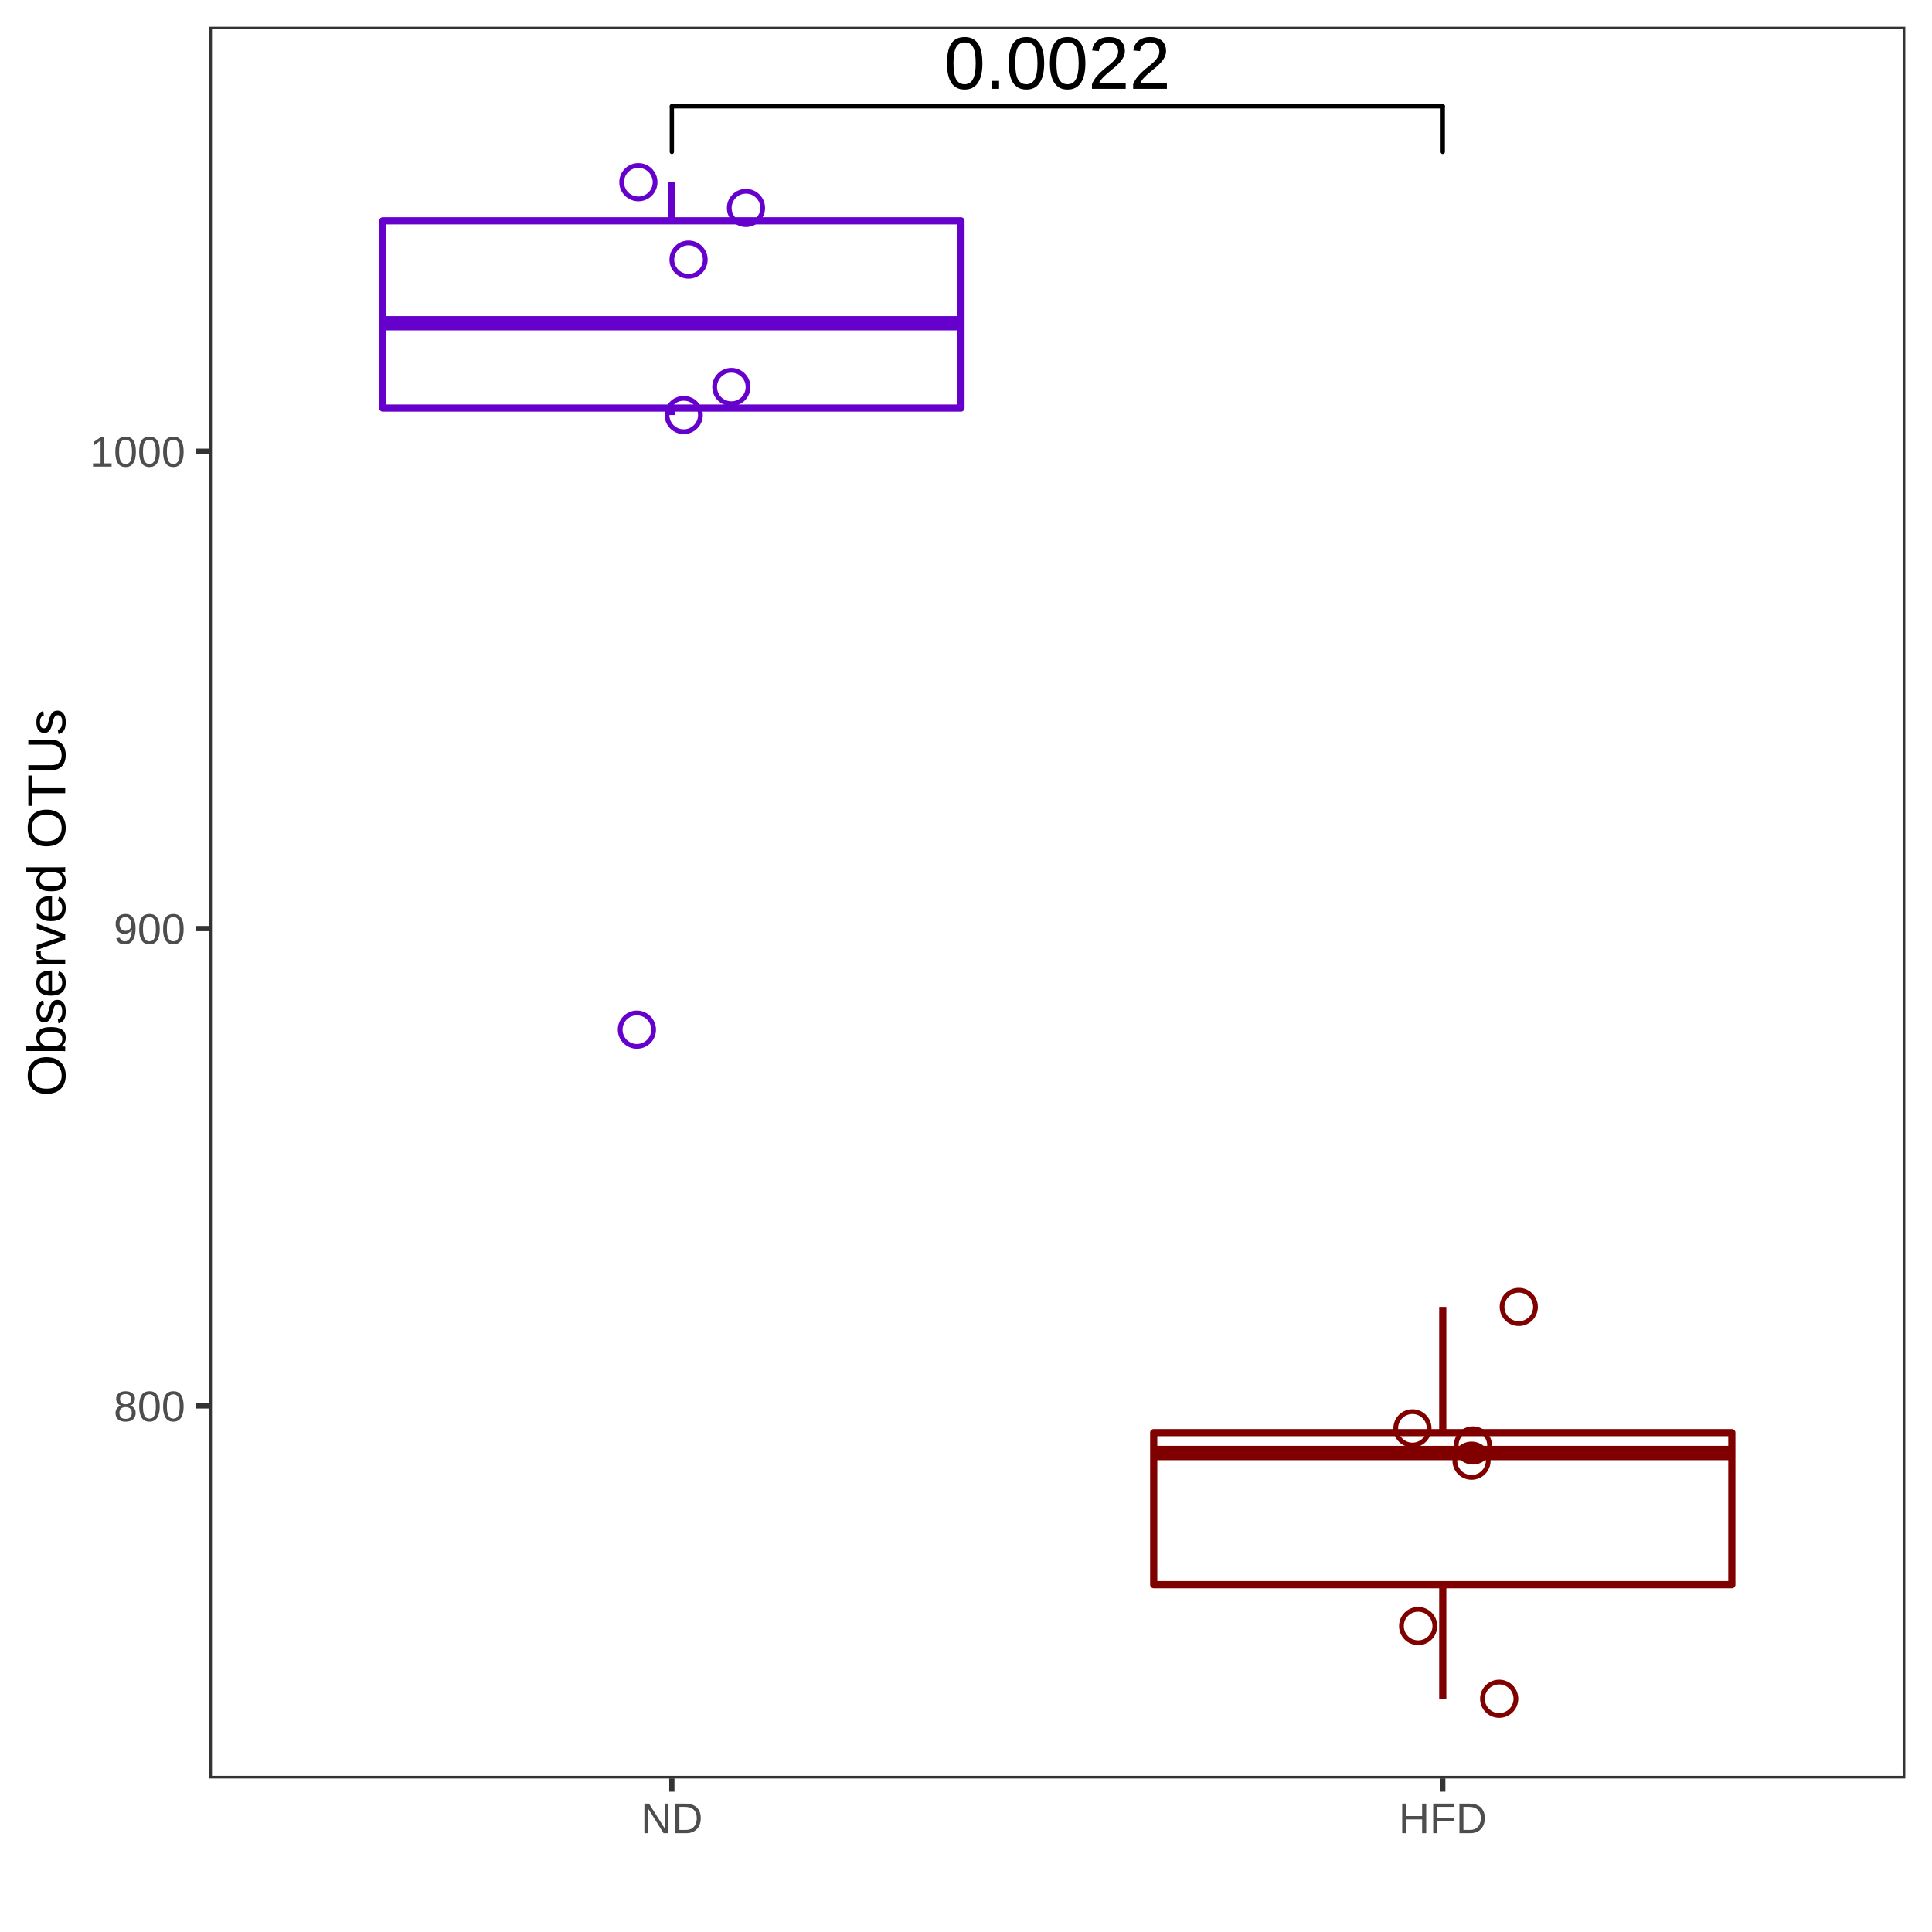
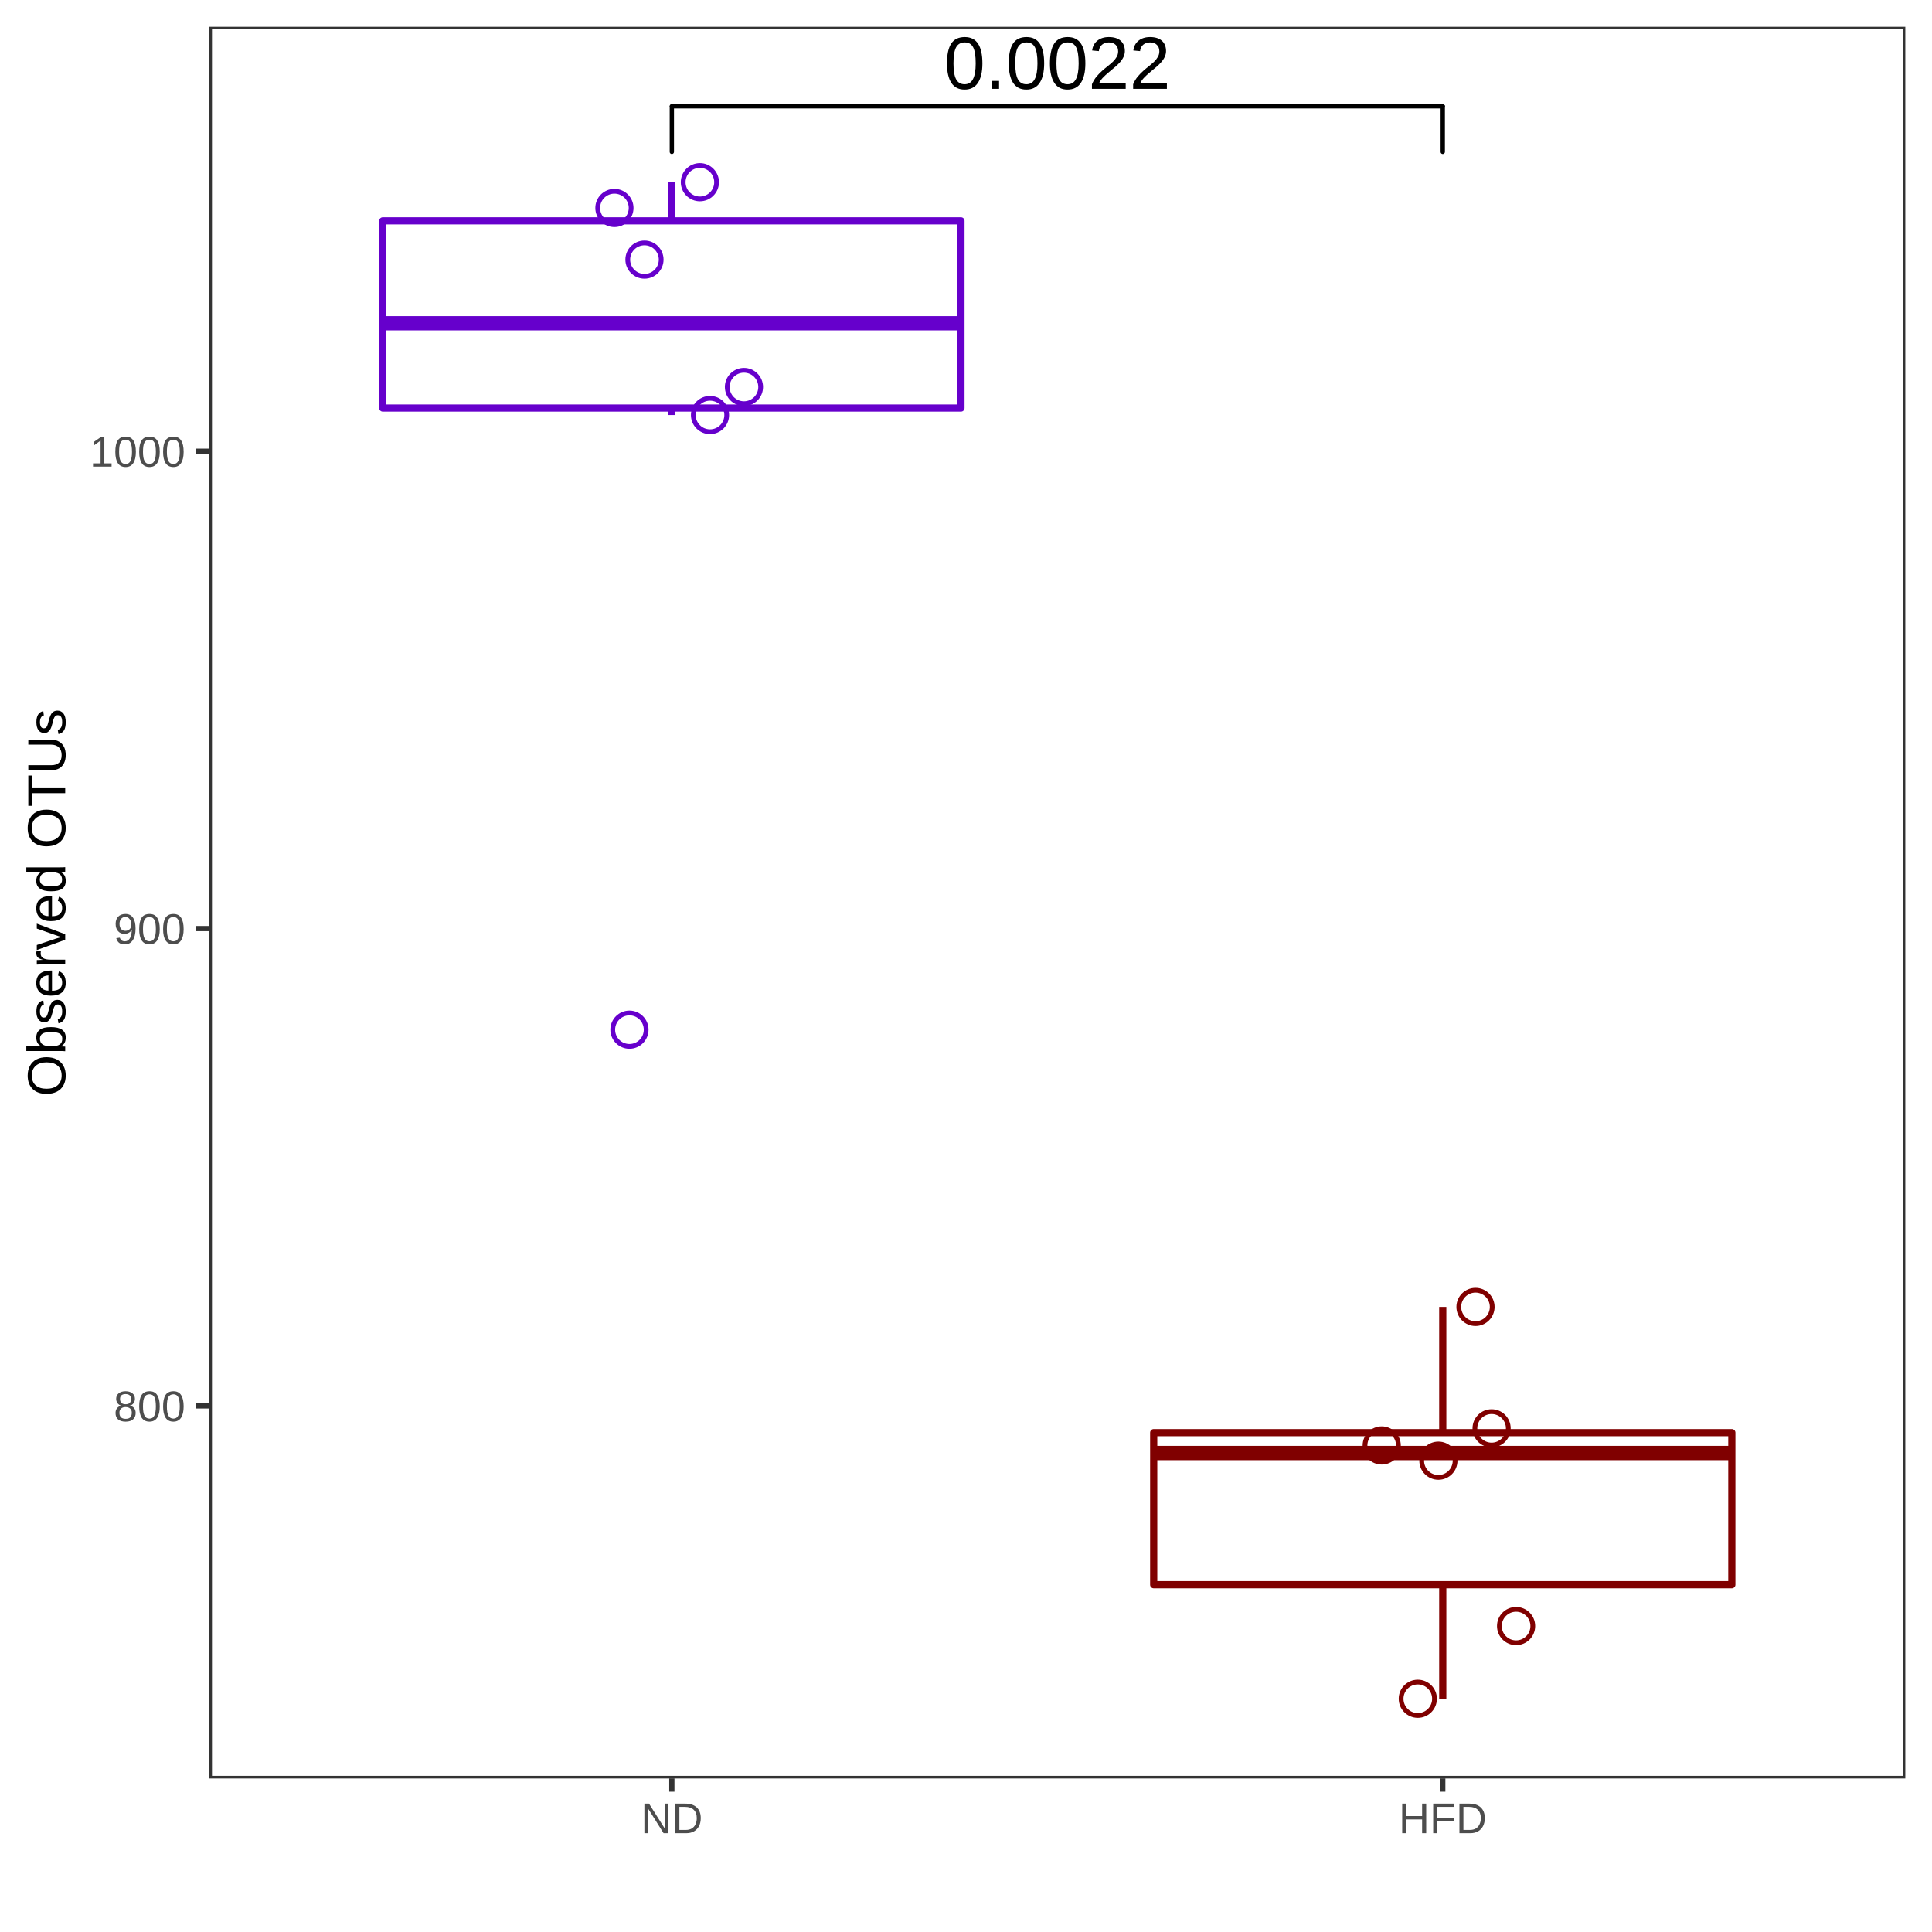
<svg xmlns="http://www.w3.org/2000/svg" class="svglite" width="288.00pt" height="288.00pt" viewBox="0 0 288.00 288.00">
  <defs>
    <style type="text/css">
    .svglite line, .svglite polyline, .svglite polygon, .svglite path, .svglite rect, .svglite circle {
      fill: none;
      stroke: #000000;
      stroke-linecap: round;
      stroke-linejoin: round;
      stroke-miterlimit: 10.00;
    }
    .svglite text {
      white-space: pre;
    }
  </style>
  </defs>
  <rect width="100%" height="100%" style="stroke: none; fill: #FFFFFF;" />
  <defs>
    <clipPath id="cpMC4wMHwyODguMDB8MC4wMHwyODguMDA=">
      <rect x="0.00" y="0.00" width="288.00" height="288.00" />
    </clipPath>
  </defs>
  <g clip-path="url(#cpMC4wMHwyODguMDB8MC4wMHwyODguMDA=)">
    <rect x="0.00" y="0.00" width="288.00" height="288.00" style="stroke-width: 0.78; stroke: #FFFFFF; fill: #FFFFFF;" />
  </g>
  <defs>
    <clipPath id="cpMzEuMjF8Mjg0LjAxfDMuOTl8MjY1LjEw">
      <rect x="31.21" y="3.99" width="252.81" height="261.12" />
    </clipPath>
  </defs>
  <g clip-path="url(#cpMzEuMjF8Mjg0LjAxfDMuOTl8MjY1LjEw)">
    <rect x="31.21" y="3.99" width="252.81" height="261.12" style="stroke-width: 0.78; stroke: none; fill: #FFFFFF;" />
    <line x1="100.15" y1="32.92" x2="100.15" y2="27.16" style="stroke-width: 1.07; stroke: #6600CC; stroke-linecap: butt;" />
    <line x1="100.15" y1="60.83" x2="100.15" y2="61.87" style="stroke-width: 1.07; stroke: #6600CC; stroke-linecap: butt;" />
    <polygon points="57.06,32.92 57.06,60.83 143.25,60.83 143.25,32.92 57.06,32.92 " style="stroke-width: 1.07; stroke: #6600CC; fill: #FFFFFF;" />
    <line x1="57.06" y1="48.19" x2="143.25" y2="48.19" style="stroke-width: 2.13; stroke: #6600CC; stroke-linecap: butt;" />
    <line x1="215.07" y1="213.56" x2="215.07" y2="194.82" style="stroke-width: 1.07; stroke: #800000; stroke-linecap: butt;" />
    <line x1="215.07" y1="236.23" x2="215.07" y2="253.23" style="stroke-width: 1.07; stroke: #800000; stroke-linecap: butt;" />
    <polygon points="171.98,213.56 171.98,236.23 258.16,236.23 258.16,213.56 171.98,213.56 " style="stroke-width: 1.07; stroke: #800000; fill: #FFFFFF;" />
    <line x1="171.98" y1="216.60" x2="258.16" y2="216.60" style="stroke-width: 2.13; stroke: #800000; stroke-linecap: butt;" />
-     <circle cx="219.56" cy="215.47" r="2.49" style="stroke-width: 0.71; stroke: #800000;" />
-     <circle cx="226.40" cy="194.82" r="2.49" style="stroke-width: 0.71; stroke: #800000;" />
-     <circle cx="223.48" cy="253.23" r="2.49" style="stroke-width: 0.71; stroke: #800000;" />
-     <circle cx="101.92" cy="61.87" r="2.49" style="stroke-width: 0.71; stroke: #6600CC;" />
-     <circle cx="109.02" cy="57.69" r="2.49" style="stroke-width: 0.71; stroke: #6600CC;" />
-     <circle cx="219.36" cy="217.74" r="2.49" style="stroke-width: 0.71; stroke: #800000;" />
-     <circle cx="111.20" cy="31.00" r="2.49" style="stroke-width: 0.71; stroke: #6600CC;" />
-     <circle cx="95.16" cy="27.16" r="2.49" style="stroke-width: 0.71; stroke: #6600CC;" />
-     <circle cx="102.64" cy="38.70" r="2.49" style="stroke-width: 0.71; stroke: #6600CC;" />
-     <circle cx="211.40" cy="242.39" r="2.49" style="stroke-width: 0.71; stroke: #800000;" />
-     <circle cx="210.55" cy="212.92" r="2.49" style="stroke-width: 0.71; stroke: #800000;" />
-     <circle cx="94.94" cy="153.49" r="2.49" style="stroke-width: 0.71; stroke: #6600CC;" />
+     <circle cx="205.97" cy="215.47" r="2.49" style="stroke-width: 0.71; stroke: #800000;" />
+     <circle cx="219.95" cy="194.82" r="2.49" style="stroke-width: 0.71; stroke: #800000;" />
+     <circle cx="211.35" cy="253.23" r="2.49" style="stroke-width: 0.71; stroke: #800000;" />
+     <circle cx="105.84" cy="61.87" r="2.49" style="stroke-width: 0.71; stroke: #6600CC;" />
+     <circle cx="110.90" cy="57.69" r="2.49" style="stroke-width: 0.71; stroke: #6600CC;" />
+     <circle cx="214.42" cy="217.74" r="2.49" style="stroke-width: 0.71; stroke: #800000;" />
+     <circle cx="91.59" cy="31.00" r="2.49" style="stroke-width: 0.71; stroke: #6600CC;" />
+     <circle cx="104.33" cy="27.16" r="2.49" style="stroke-width: 0.71; stroke: #6600CC;" />
+     <circle cx="96.07" cy="38.70" r="2.49" style="stroke-width: 0.71; stroke: #6600CC;" />
+     <circle cx="226.00" cy="242.39" r="2.49" style="stroke-width: 0.71; stroke: #800000;" />
+     <circle cx="222.35" cy="212.92" r="2.49" style="stroke-width: 0.71; stroke: #800000;" />
+     <circle cx="93.83" cy="153.49" r="2.49" style="stroke-width: 0.71; stroke: #6600CC;" />
    <text x="157.61" y="13.24" text-anchor="middle" style="font-size: 11.04px; font-family: &quot;Arial&quot;;" textLength="33.74px" lengthAdjust="spacingAndGlyphs">0.0022</text>
    <line x1="215.07" y1="22.64" x2="215.07" y2="15.85" style="stroke-width: 0.64;" />
    <line x1="215.07" y1="15.85" x2="100.15" y2="15.85" style="stroke-width: 0.64;" />
    <line x1="100.15" y1="15.85" x2="100.15" y2="22.64" style="stroke-width: 0.64;" />
    <rect x="31.21" y="3.99" width="252.81" height="261.12" style="stroke-width: 0.78; stroke: #333333;" />
  </g>
  <g clip-path="url(#cpMC4wMHwyODguMDB8MC4wMHwyODguMDA=)">
    <text x="27.62" y="211.86" text-anchor="end" style="font-size: 6.40px;fill: #4D4D4D; font-family: &quot;Arial&quot;;" textLength="10.67px" lengthAdjust="spacingAndGlyphs">800</text>
    <text x="27.62" y="140.71" text-anchor="end" style="font-size: 6.40px;fill: #4D4D4D; font-family: &quot;Arial&quot;;" textLength="10.67px" lengthAdjust="spacingAndGlyphs">900</text>
    <text x="27.62" y="69.56" text-anchor="end" style="font-size: 6.40px;fill: #4D4D4D; font-family: &quot;Arial&quot;;" textLength="14.23px" lengthAdjust="spacingAndGlyphs">1000</text>
    <polyline points="29.21,209.57 31.21,209.57 " style="stroke-width: 0.78; stroke: #333333; stroke-linecap: butt;" />
    <polyline points="29.21,138.42 31.21,138.42 " style="stroke-width: 0.78; stroke: #333333; stroke-linecap: butt;" />
    <polyline points="29.21,67.27 31.21,67.27 " style="stroke-width: 0.78; stroke: #333333; stroke-linecap: butt;" />
    <polyline points="100.15,267.09 100.15,265.10 " style="stroke-width: 0.78; stroke: #333333; stroke-linecap: butt;" />
    <polyline points="215.07,267.09 215.07,265.10 " style="stroke-width: 0.78; stroke: #333333; stroke-linecap: butt;" />
    <text x="100.15" y="273.27" text-anchor="middle" style="font-size: 6.40px;fill: #4D4D4D; font-family: &quot;Arial&quot;;" textLength="9.23px" lengthAdjust="spacingAndGlyphs">ND</text>
    <text x="215.07" y="273.27" text-anchor="middle" style="font-size: 6.40px;fill: #4D4D4D; font-family: &quot;Arial&quot;;" textLength="13.13px" lengthAdjust="spacingAndGlyphs">HFD</text>
    <text transform="translate(9.72,134.54) rotate(-90)" text-anchor="middle" style="font-size: 8.00px; font-family: &quot;Arial&quot;;" textLength="57.80px" lengthAdjust="spacingAndGlyphs">Observed OTUs</text>
  </g>
</svg>
